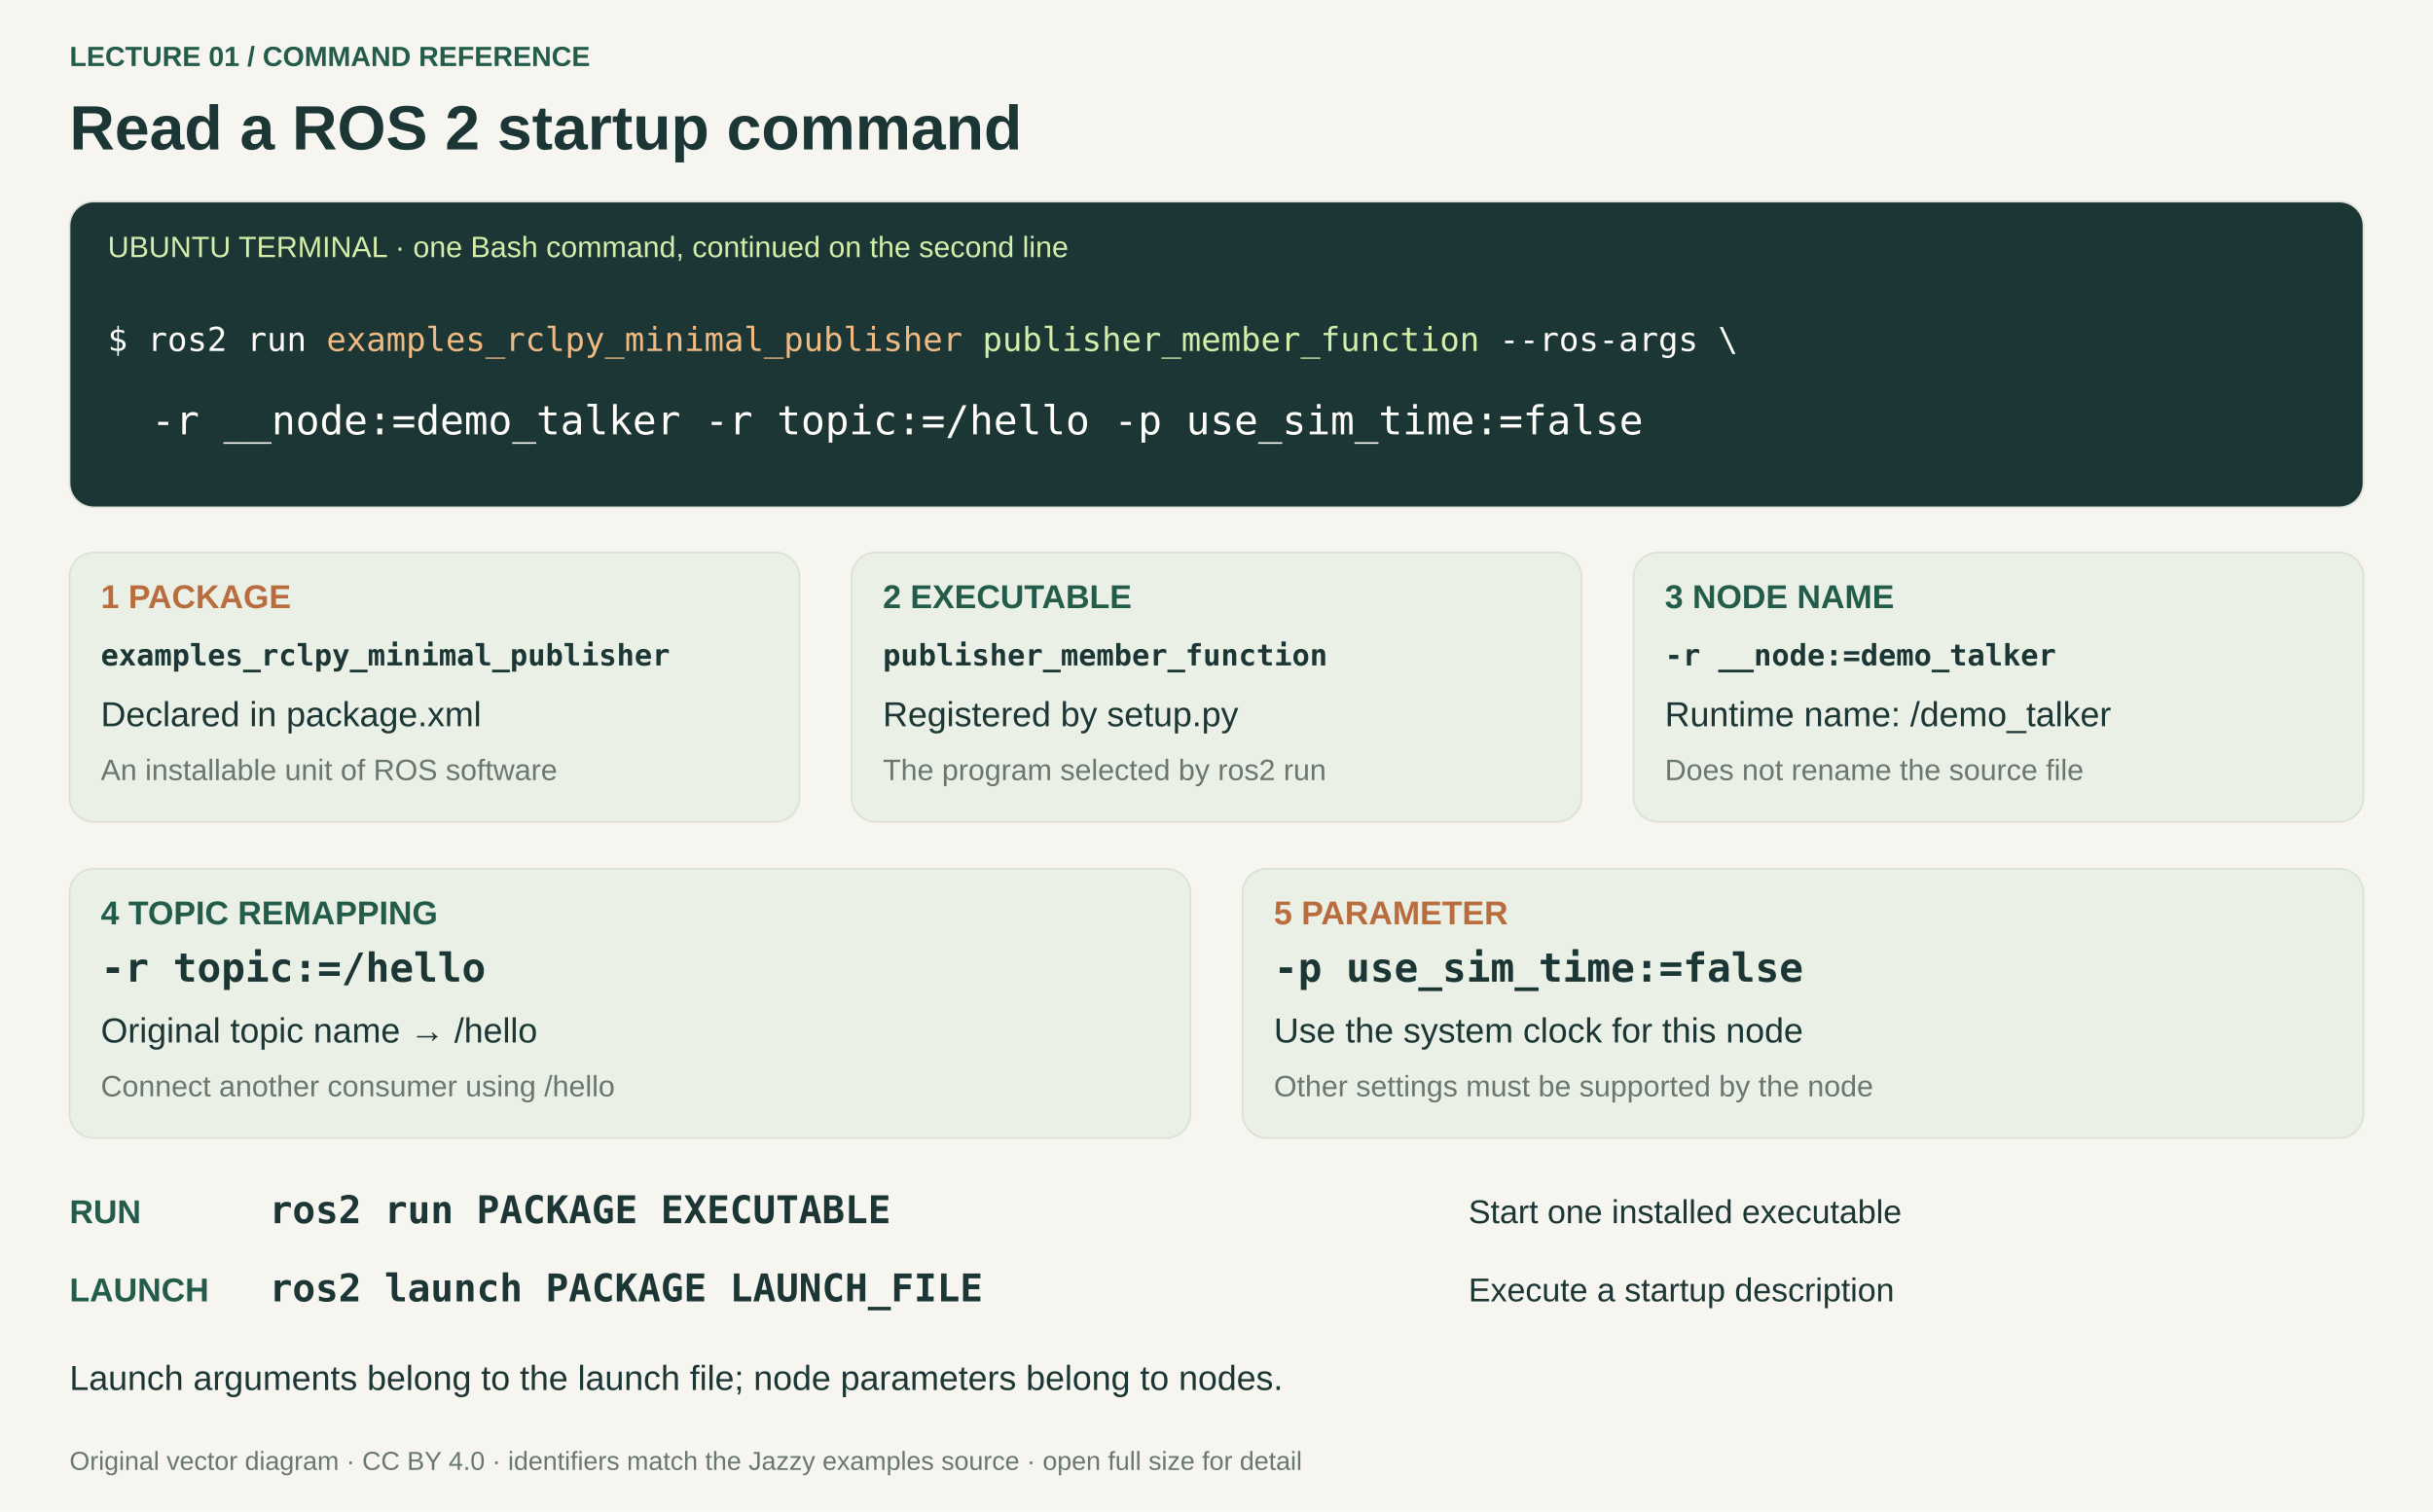
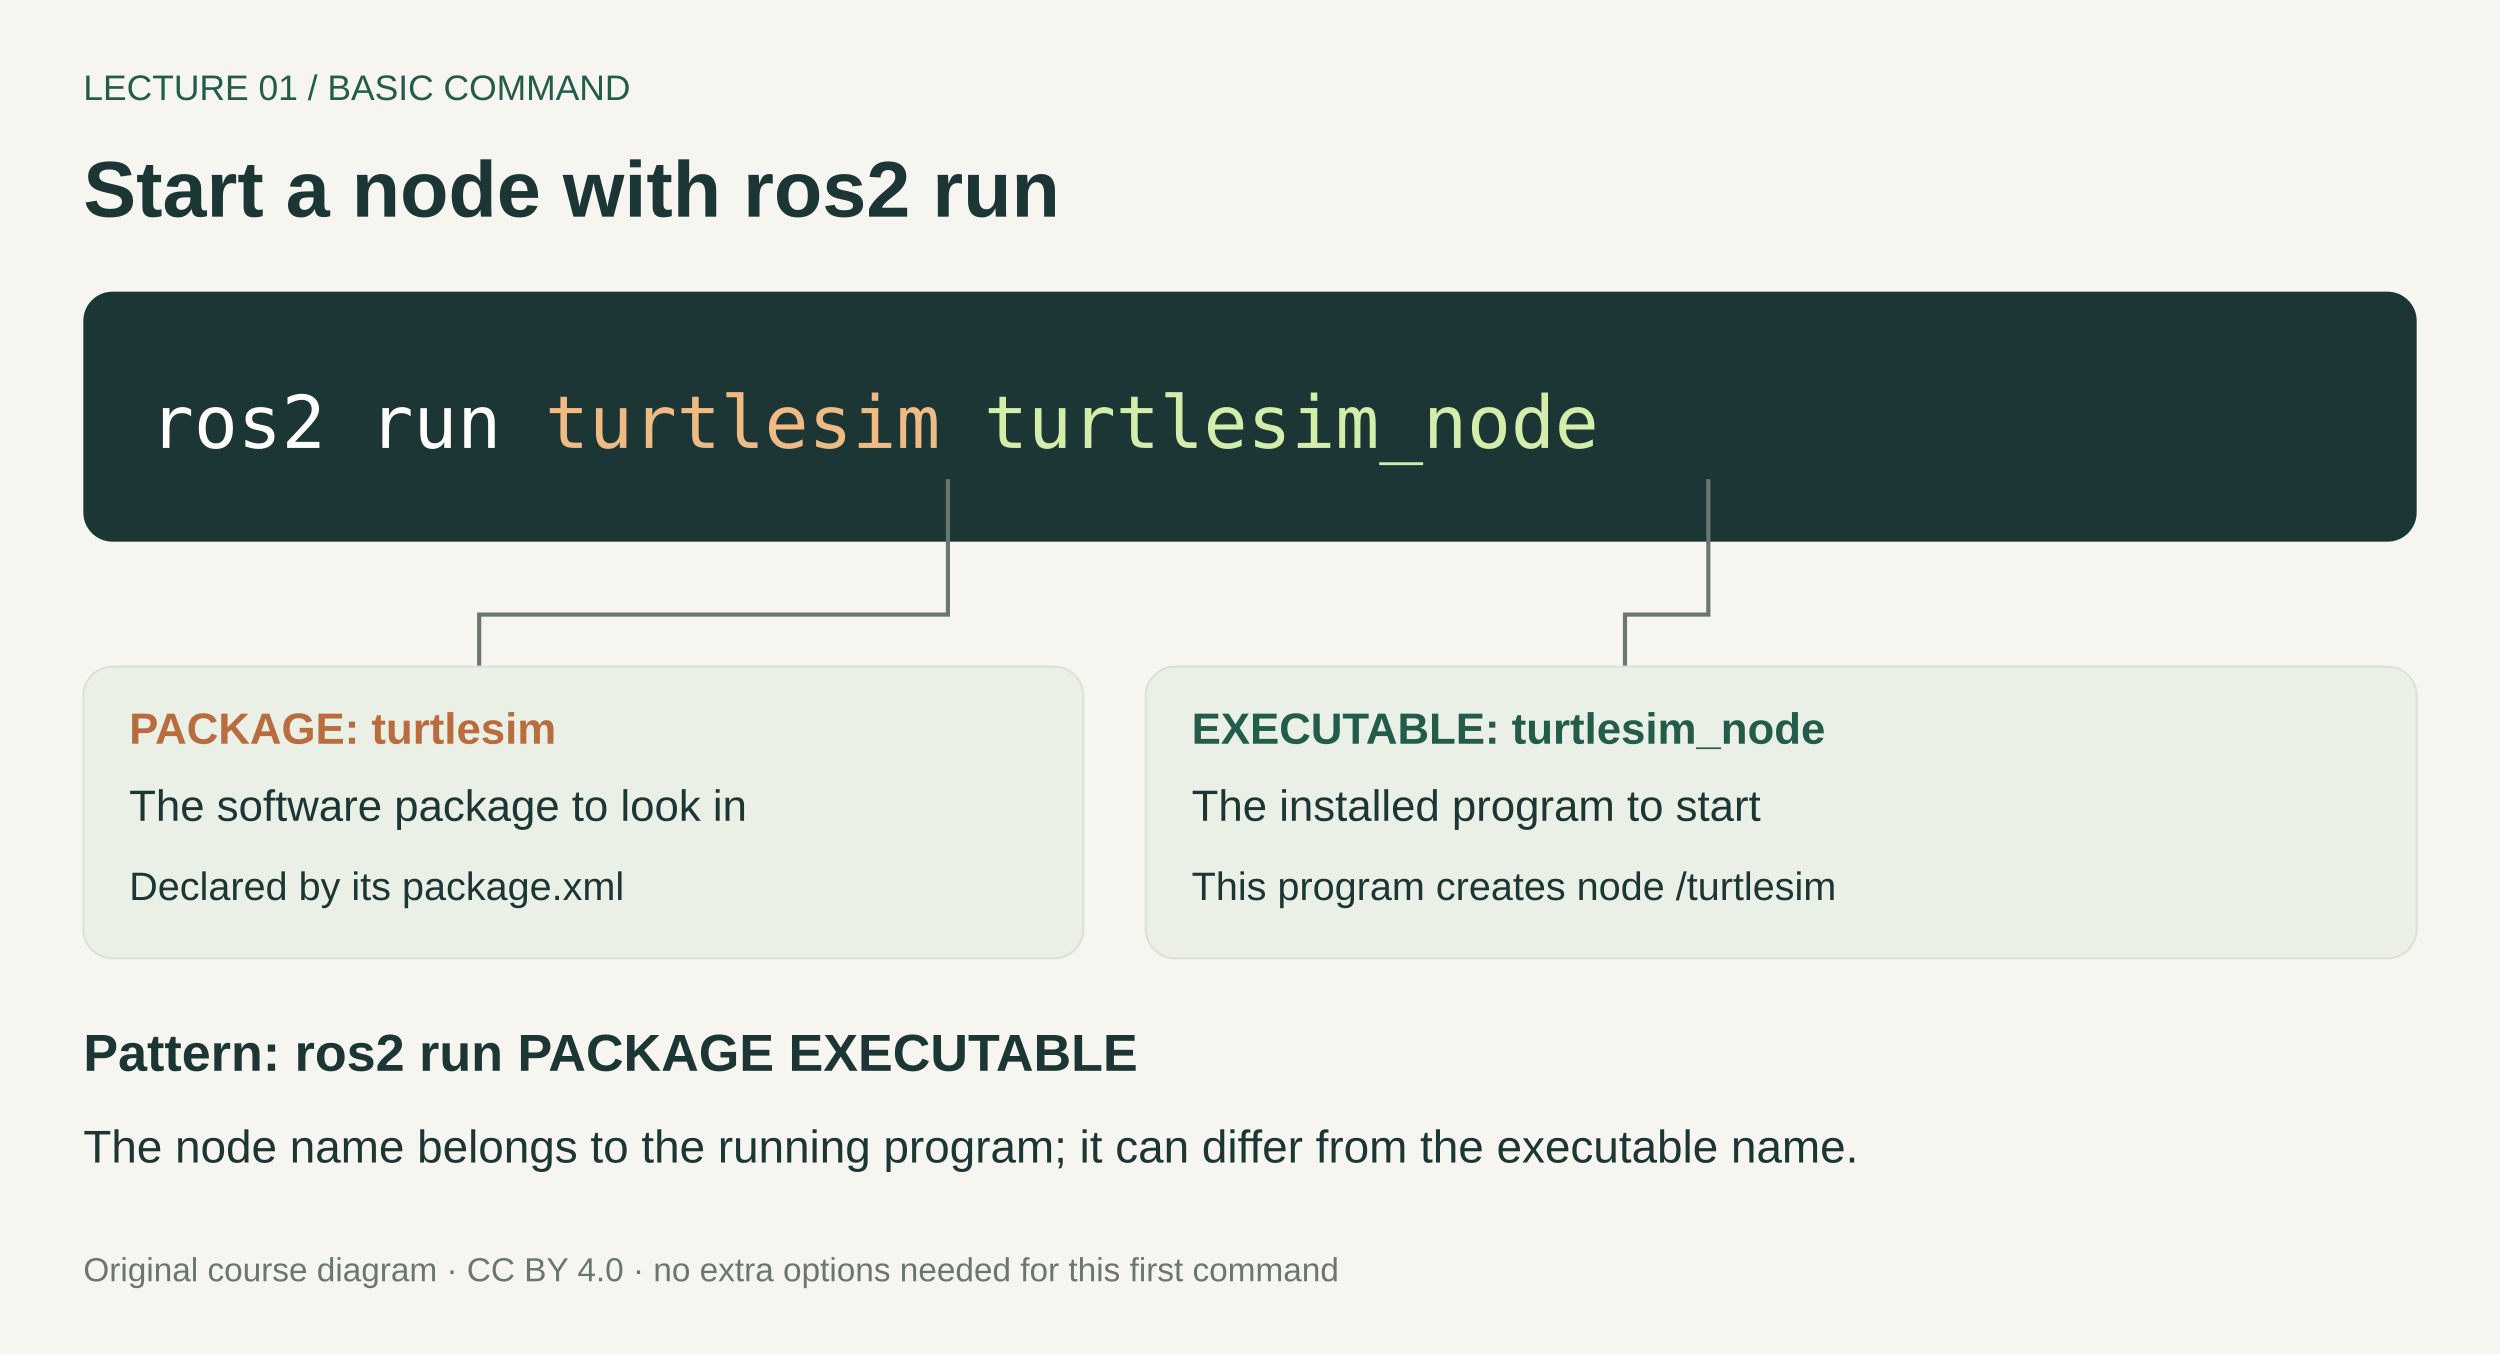
- <svg xmlns="http://www.w3.org/2000/svg" width="1400" height="870" viewBox="0 0 1400 870" role="img" aria-labelledby="title desc">
-   <rect width="1400" height="870" fill="#f6f5f0" />
-   <text x="40" y="38" font-family="Arial,sans-serif" font-size="16" font-weight="700" fill="#235c4b">LECTURE 01 / COMMAND REFERENCE</text>
-   <text x="40" y="86" font-family="Arial,sans-serif" font-size="36" font-weight="700" fill="#1b3634">Read a ROS 2 startup command</text>
-   <rect x="40" y="116" width="1320" height="176" rx="14" fill="#1b3634" stroke="#dce1d7" />
-   <text x="62" y="148" font-family="Arial,sans-serif" font-size="17" font-weight="400" fill="#d4edab">UBUNTU TERMINAL · one Bash command, continued on the second line</text>
-   <text x="62" y="202" font-family="Consolas,monospace" font-size="19" fill="#fffefa">$ ros2 run <tspan fill="#efba83">examples_rclpy_minimal_publisher</tspan>
-     <tspan fill="#d4edab">publisher_member_function</tspan> --ros-args \</text>
-   <text x="87" y="250" font-family="Consolas,monospace" font-size="23" font-weight="400" fill="#fffefa">-r __node:=demo_talker -r topic:=/hello -p use_sim_time:=false</text>
-   <rect x="40" y="318" width="420" height="155" rx="14" fill="#eaf0e5" stroke="#dce1d7" />
-   <text x="58" y="350" font-family="Arial,sans-serif" font-size="19" font-weight="700" fill="#b96d3f">1  PACKAGE</text>
-   <text x="58" y="383" font-family="Consolas,monospace" font-size="17" font-weight="600" fill="#1b3634">examples_rclpy_minimal_publisher</text>
-   <text x="58" y="418" font-family="Arial,sans-serif" font-size="20" font-weight="400" fill="#1b3634">Declared in package.xml</text>
-   <text x="58" y="449" font-family="Arial,sans-serif" font-size="17" font-weight="400" fill="#6a7771">An installable unit of ROS software</text>
-   <rect x="490" y="318" width="420" height="155" rx="14" fill="#eaf0e5" stroke="#dce1d7" />
-   <text x="508" y="350" font-family="Arial,sans-serif" font-size="19" font-weight="700" fill="#235c4b">2  EXECUTABLE</text>
-   <text x="508" y="383" font-family="Consolas,monospace" font-size="17" font-weight="600" fill="#1b3634">publisher_member_function</text>
-   <text x="508" y="418" font-family="Arial,sans-serif" font-size="20" font-weight="400" fill="#1b3634">Registered by setup.py</text>
-   <text x="508" y="449" font-family="Arial,sans-serif" font-size="17" font-weight="400" fill="#6a7771">The program selected by ros2 run</text>
-   <rect x="940" y="318" width="420" height="155" rx="14" fill="#eaf0e5" stroke="#dce1d7" />
-   <text x="958" y="350" font-family="Arial,sans-serif" font-size="19" font-weight="700" fill="#235c4b">3  NODE NAME</text>
-   <text x="958" y="383" font-family="Consolas,monospace" font-size="17" font-weight="600" fill="#1b3634">-r __node:=demo_talker</text>
-   <text x="958" y="418" font-family="Arial,sans-serif" font-size="20" font-weight="400" fill="#1b3634">Runtime name: /demo_talker</text>
-   <text x="958" y="449" font-family="Arial,sans-serif" font-size="17" font-weight="400" fill="#6a7771">Does not rename the source file</text>
-   <rect x="40" y="500" width="645" height="155" rx="14" fill="#eaf0e5" stroke="#dce1d7" />
-   <text x="58" y="532" font-family="Arial,sans-serif" font-size="19" font-weight="700" fill="#235c4b">4  TOPIC REMAPPING</text>
-   <text x="58" y="565" font-family="Consolas,monospace" font-size="23" font-weight="600" fill="#1b3634">-r topic:=/hello</text>
-   <text x="58" y="600" font-family="Arial,sans-serif" font-size="20" font-weight="400" fill="#1b3634">Original topic name → /hello</text>
-   <text x="58" y="631" font-family="Arial,sans-serif" font-size="17" font-weight="400" fill="#6a7771">Connect another consumer using /hello</text>
-   <rect x="715" y="500" width="645" height="155" rx="14" fill="#eaf0e5" stroke="#dce1d7" />
-   <text x="733" y="532" font-family="Arial,sans-serif" font-size="19" font-weight="700" fill="#b96d3f">5  PARAMETER</text>
-   <text x="733" y="565" font-family="Consolas,monospace" font-size="23" font-weight="600" fill="#1b3634">-p use_sim_time:=false</text>
-   <text x="733" y="600" font-family="Arial,sans-serif" font-size="20" font-weight="400" fill="#1b3634">Use the system clock for this node</text>
-   <text x="733" y="631" font-family="Arial,sans-serif" font-size="17" font-weight="400" fill="#6a7771">Other settings must be supported by the node</text>
-   <text x="40" y="704" font-family="Arial,sans-serif" font-size="19" font-weight="700" fill="#235c4b">RUN</text>
-   <text x="155" y="704" font-family="Consolas,monospace" font-size="22" font-weight="600" fill="#1b3634">ros2 run PACKAGE EXECUTABLE</text>
-   <text x="845" y="704" font-family="Arial,sans-serif" font-size="19" font-weight="400" fill="#1b3634">Start one installed executable</text>
-   <text x="40" y="749" font-family="Arial,sans-serif" font-size="19" font-weight="700" fill="#235c4b">LAUNCH</text>
-   <text x="155" y="749" font-family="Consolas,monospace" font-size="22" font-weight="600" fill="#1b3634">ros2 launch PACKAGE LAUNCH_FILE</text>
-   <text x="845" y="749" font-family="Arial,sans-serif" font-size="19" font-weight="400" fill="#1b3634">Execute a startup description</text>
-   <text x="40" y="800" font-family="Arial,sans-serif" font-size="20" font-weight="400" fill="#1b3634">Launch arguments belong to the launch file; node parameters belong to nodes.</text>
-   <text x="40" y="846" font-family="Arial,sans-serif" font-size="15" font-weight="400" fill="#6a7771">Original vector diagram · CC BY 4.0 · identifiers match the Jazzy examples source · open full size for detail</text>
+ <svg xmlns="http://www.w3.org/2000/svg" width="1200" height="650" viewBox="0 0 1200 650" role="img" aria-labelledby="title desc">
+   <rect width="1200" height="650" fill="#f6f5f0" />
+   <g font-family="Arial,sans-serif" fill="#1b3634">
+     <text x="40" y="48" font-size="17" fill="#235c4b">LECTURE 01 / BASIC COMMAND</text>
+     <text x="40" y="104" font-size="38" font-weight="700">Start a node with ros2 run</text>
+     <rect x="40" y="140" width="1120" height="120" rx="14" fill="#1b3634" />
+     <text x="72" y="215" font-size="35" font-family="Consolas,monospace" fill="#fffefa">ros2 run <tspan fill="#efba83">turtlesim</tspan>
+       <tspan fill="#d4edab">turtlesim_node</tspan>
+     </text>
+     <path d="M455 230V295H230V320 M820 230V295H780V320" fill="none" stroke="#6a7771" stroke-width="2" />
+     <rect x="40" y="320" width="480" height="140" rx="14" fill="#eaf0e5" stroke="#dce1d7" />
+     <rect x="550" y="320" width="610" height="140" rx="14" fill="#eaf0e5" stroke="#dce1d7" />
+     <text x="62" y="357" font-size="21" font-weight="700" fill="#b96d3f">PACKAGE: turtlesim</text>
+     <text x="62" y="394" font-size="21">The software package to look in</text>
+     <text x="62" y="432" font-size="19">Declared by its package.xml</text>
+     <text x="572" y="357" font-size="21" font-weight="700" fill="#235c4b">EXECUTABLE: turtlesim_node</text>
+     <text x="572" y="394" font-size="21">The installed program to start</text>
+     <text x="572" y="432" font-size="19">This program creates node /turtlesim</text>
+     <text x="40" y="514" font-size="25" font-weight="700">Pattern: ros2 run PACKAGE EXECUTABLE</text>
+     <text x="40" y="558" font-size="22">The node name belongs to the running program; it can differ from the executable name.</text>
+     <text x="40" y="615" font-size="16" fill="#6a7771">Original course diagram · CC BY 4.0 · no extra options needed for this first command</text>
+   </g>
</svg>
